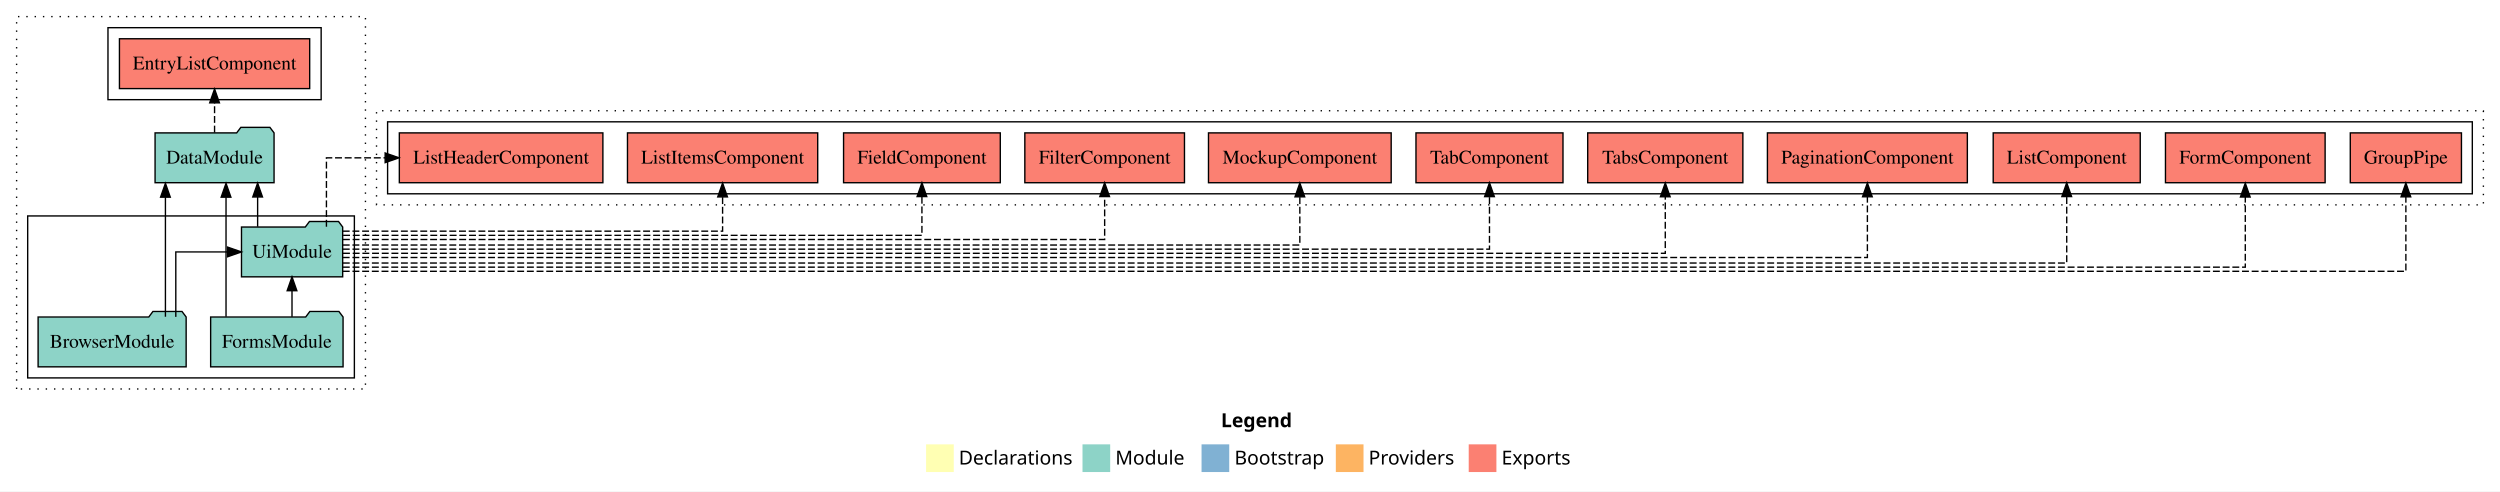
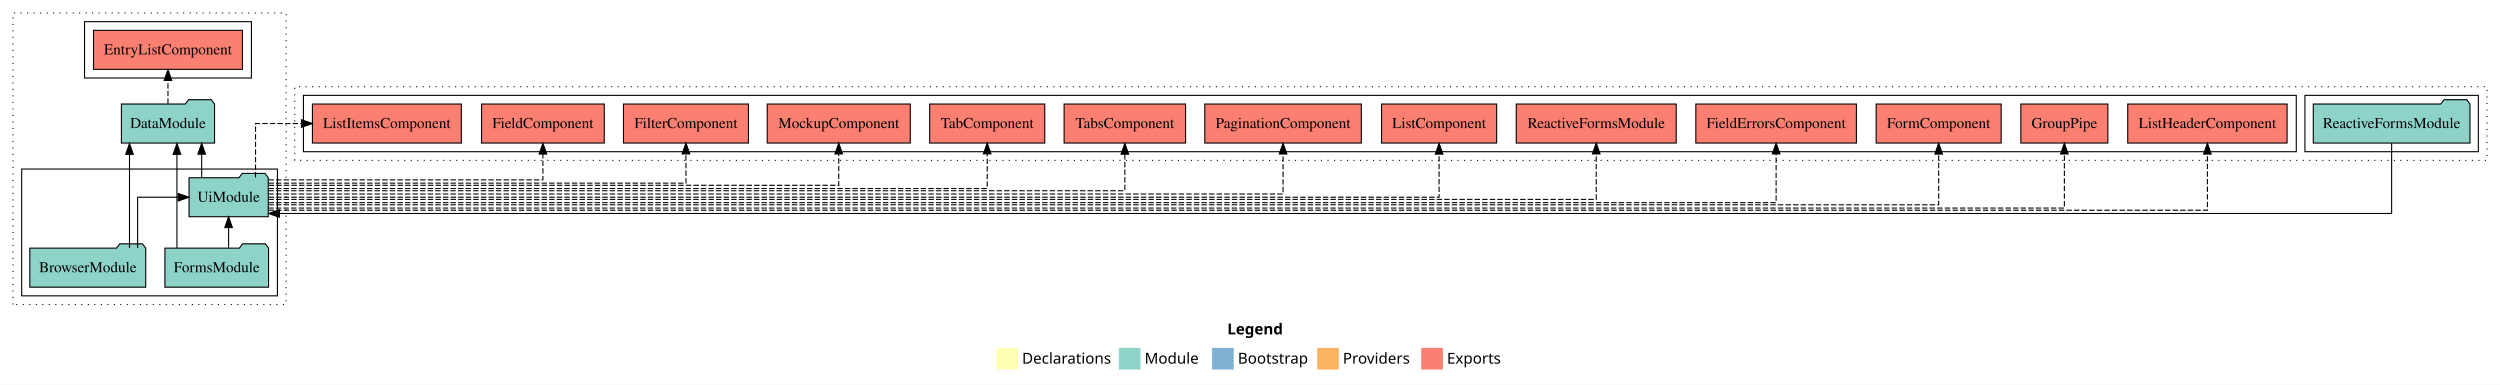
- <svg xmlns="http://www.w3.org/2000/svg" width="1806pt" height="355pt" viewBox="0.00 0.00 1806.00 355.00">
+ <svg xmlns="http://www.w3.org/2000/svg" width="2307pt" height="355pt" viewBox="0.00 0.00 2307.00 355.00">
  <g id="graph0" class="graph" transform="scale(1 1) rotate(0) translate(4 351)">
-     <polygon fill="#ffffff" stroke="transparent" points="-4,4 -4,-351 1802,-351 1802,4 -4,4" />
-     <text text-anchor="start" x="878.009" y="-42.4" font-family="sans-serif" font-weight="bold" font-size="14.00" fill="#000000">Legend</text>
-     <polygon fill="#ffffb3" stroke="transparent" points="665,-10 665,-30 685,-30 685,-10 665,-10" />
-     <text text-anchor="start" x="688.629" y="-15.4" font-family="sans-serif" font-size="14.00" fill="#000000">  Declarations</text>
-     <polygon fill="#8dd3c7" stroke="transparent" points="778,-10 778,-30 798,-30 798,-10 778,-10" />
-     <text text-anchor="start" x="801.725" y="-15.4" font-family="sans-serif" font-size="14.00" fill="#000000">  Module</text>
-     <polygon fill="#80b1d3" stroke="transparent" points="864,-10 864,-30 884,-30 884,-10 864,-10" />
-     <text text-anchor="start" x="887.781" y="-15.4" font-family="sans-serif" font-size="14.00" fill="#000000">  Bootstrap</text>
-     <polygon fill="#fdb462" stroke="transparent" points="961,-10 961,-30 981,-30 981,-10 961,-10" />
-     <text text-anchor="start" x="984.673" y="-15.4" font-family="sans-serif" font-size="14.00" fill="#000000">  Providers</text>
-     <polygon fill="#fb8072" stroke="transparent" points="1057,-10 1057,-30 1077,-30 1077,-10 1057,-10" />
-     <text text-anchor="start" x="1080.726" y="-15.4" font-family="sans-serif" font-size="14.00" fill="#000000">  Exports</text>
+     <polygon fill="#ffffff" stroke="transparent" points="-4,4 -4,-351 2303,-351 2303,4 -4,4" />
+     <text text-anchor="start" x="1128.509" y="-42.4" font-family="sans-serif" font-weight="bold" font-size="14.00" fill="#000000">Legend</text>
+     <polygon fill="#ffffb3" stroke="transparent" points="915.5,-10 915.5,-30 935.5,-30 935.5,-10 915.5,-10" />
+     <text text-anchor="start" x="939.129" y="-15.4" font-family="sans-serif" font-size="14.00" fill="#000000">  Declarations</text>
+     <polygon fill="#8dd3c7" stroke="transparent" points="1028.5,-10 1028.5,-30 1048.5,-30 1048.5,-10 1028.5,-10" />
+     <text text-anchor="start" x="1052.225" y="-15.4" font-family="sans-serif" font-size="14.00" fill="#000000">  Module</text>
+     <polygon fill="#80b1d3" stroke="transparent" points="1114.5,-10 1114.5,-30 1134.5,-30 1134.5,-10 1114.5,-10" />
+     <text text-anchor="start" x="1138.281" y="-15.4" font-family="sans-serif" font-size="14.00" fill="#000000">  Bootstrap</text>
+     <polygon fill="#fdb462" stroke="transparent" points="1211.5,-10 1211.5,-30 1231.5,-30 1231.5,-10 1211.5,-10" />
+     <text text-anchor="start" x="1235.173" y="-15.4" font-family="sans-serif" font-size="14.00" fill="#000000">  Providers</text>
+     <polygon fill="#fb8072" stroke="transparent" points="1307.5,-10 1307.5,-30 1327.5,-30 1327.5,-10 1307.5,-10" />
+     <text text-anchor="start" x="1331.226" y="-15.4" font-family="sans-serif" font-size="14.00" fill="#000000">  Exports</text>
    <g id="clust1" class="cluster">
      <polygon fill="none" stroke="#000000" stroke-dasharray="1,5" points="8,-70 8,-339 260,-339 260,-70 8,-70" />
    </g>
    <g id="clust3" class="cluster">
      <polygon fill="none" stroke="#000000" points="16,-78 16,-195 252,-195 252,-78 16,-78" />
    </g>
    <g id="clust4" class="cluster">
      <polygon fill="none" stroke="#000000" points="74,-279 74,-331 228,-331 228,-279 74,-279" />
    </g>
    <g id="clust7" class="cluster">
-       <polygon fill="none" stroke="#000000" stroke-dasharray="1,5" points="268,-203 268,-271 1790,-271 1790,-203 268,-203" />
+       <polygon fill="none" stroke="#000000" stroke-dasharray="1,5" points="268,-203 268,-271 2291,-271 2291,-203 268,-203" />
+     </g>
+     <g id="clust9" class="cluster">
+       <polygon fill="none" stroke="#000000" points="2123,-211 2123,-263 2283,-263 2283,-211 2123,-211" />
    </g>
    <g id="clust10" class="cluster">
-       <polygon fill="none" stroke="#000000" points="276,-211 276,-263 1782,-263 1782,-211 276,-211" />
+       <polygon fill="none" stroke="#000000" points="276,-211 276,-263 2115,-263 2115,-211 276,-211" />
    </g>
    <g id="node1" class="node">
      <polygon fill="#8dd3c7" stroke="#000000" points="130.473,-122 127.473,-126 106.473,-126 103.473,-122 23.527,-122 23.527,-86 130.473,-86 130.473,-122" />
      <text text-anchor="middle" x="77" y="-99.8" font-family="Times,serif" font-size="14.00" fill="#000000">BrowserModule</text>
    </g>
    <g id="node3" class="node">
      <polygon fill="#8dd3c7" stroke="#000000" points="243.548,-187 240.548,-191 219.548,-191 216.548,-187 170.452,-187 170.452,-151 243.548,-151 243.548,-187" />
      <text text-anchor="middle" x="207" y="-164.8" font-family="Times,serif" font-size="14.00" fill="#000000">UiModule</text>
    </g>
    <g id="edge5" class="edge">
      <path fill="none" stroke="#000000" d="M122.995,-122.106C122.995,-141.339 122.995,-169 122.995,-169 122.995,-169 160.399,-169 160.399,-169" />
      <polygon fill="#000000" stroke="#000000" points="160.399,-172.5 170.399,-169 160.399,-165.5 160.399,-172.5" />
    </g>
    <g id="node4" class="node">
      <polygon fill="#8dd3c7" stroke="#000000" points="193.976,-255 190.976,-259 169.976,-259 166.976,-255 108.024,-255 108.024,-219 193.976,-219 193.976,-255" />
      <text text-anchor="middle" x="151" y="-232.8" font-family="Times,serif" font-size="14.00" fill="#000000">DataModule</text>
    </g>
    <g id="edge1" class="edge">
      <path fill="none" stroke="#000000" d="M115.504,-122.214C115.504,-122.214 115.504,-208.579 115.504,-208.579" />
      <polygon fill="#000000" stroke="#000000" points="112.004,-208.579 115.504,-218.579 119.004,-208.579 112.004,-208.579" />
    </g>
    <g id="node2" class="node">
      <polygon fill="#8dd3c7" stroke="#000000" points="243.829,-122 240.829,-126 219.829,-126 216.829,-122 148.171,-122 148.171,-86 243.829,-86 243.829,-122" />
      <text text-anchor="middle" x="196" y="-99.8" font-family="Times,serif" font-size="14.00" fill="#000000">FormsModule</text>
    </g>
    <g id="edge6" class="edge">
      <path fill="none" stroke="#000000" d="M206.945,-122.106C206.945,-122.106 206.945,-140.991 206.945,-140.991" />
      <polygon fill="#000000" stroke="#000000" points="203.445,-140.991 206.945,-150.991 210.445,-140.991 203.445,-140.991" />
    </g>
    <g id="edge2" class="edge">
      <path fill="none" stroke="#000000" d="M159.281,-122.214C159.281,-122.214 159.281,-208.579 159.281,-208.579" />
      <polygon fill="#000000" stroke="#000000" points="155.781,-208.579 159.281,-218.579 162.781,-208.579 155.781,-208.579" />
    </g>
    <g id="edge3" class="edge">
      <path fill="none" stroke="#000000" d="M182.107,-187.223C182.107,-187.223 182.107,-208.727 182.107,-208.727" />
      <polygon fill="#000000" stroke="#000000" points="178.607,-208.727 182.107,-218.727 185.607,-208.727 178.607,-208.727" />
    </g>
-     <g id="node6" class="node">
-       <polygon fill="#fb8072" stroke="#000000" points="1542.111,-255 1435.889,-255 1435.889,-219 1542.111,-219 1542.111,-255" />
-       <text text-anchor="middle" x="1489" y="-232.8" font-family="Times,serif" font-size="14.00" fill="#000000">ListComponent </text>
-     </g>
-     <g id="edge7" class="edge">
-       <path fill="none" stroke="#000000" stroke-dasharray="5,2" d="M243.643,-161C453.057,-161 1489,-161 1489,-161 1489,-161 1489,-208.989 1489,-208.989" />
-       <polygon fill="#000000" stroke="#000000" points="1485.5,-208.989 1489,-218.989 1492.5,-208.989 1485.5,-208.989" />
-     </g>
    <g id="node7" class="node">
-       <polygon fill="#fb8072" stroke="#000000" points="1417.216,-255 1272.784,-255 1272.784,-219 1417.216,-219 1417.216,-255" />
-       <text text-anchor="middle" x="1345" y="-232.8" font-family="Times,serif" font-size="14.00" fill="#000000">PaginationComponent </text>
+       <polygon fill="#fb8072" stroke="#000000" points="1542.804,-255 1395.196,-255 1395.196,-219 1542.804,-219 1542.804,-255" />
+       <text text-anchor="middle" x="1469" y="-232.8" font-family="Times,serif" font-size="14.00" fill="#000000">ReactiveFormsModule </text>
    </g>
    <g id="edge8" class="edge">
-       <path fill="none" stroke="#000000" stroke-dasharray="5,2" d="M243.574,-165C438.36,-165 1345,-165 1345,-165 1345,-165 1345,-208.831 1345,-208.831" />
-       <polygon fill="#000000" stroke="#000000" points="1341.5,-208.831 1345,-218.831 1348.5,-208.831 1341.5,-208.831" />
+       <path fill="none" stroke="#000000" stroke-dasharray="5,2" d="M243.746,-167C451.433,-167 1469,-167 1469,-167 1469,-167 1469,-208.973 1469,-208.973" />
+       <polygon fill="#000000" stroke="#000000" points="1465.5,-208.973 1469,-218.973 1472.5,-208.973 1465.5,-208.973" />
    </g>
    <g id="node8" class="node">
-       <polygon fill="#fb8072" stroke="#000000" points="1255.044,-255 1142.956,-255 1142.956,-219 1255.044,-219 1255.044,-255" />
-       <text text-anchor="middle" x="1199" y="-232.8" font-family="Times,serif" font-size="14.00" fill="#000000">TabsComponent </text>
+       <polygon fill="#fb8072" stroke="#000000" points="1377.111,-255 1270.889,-255 1270.889,-219 1377.111,-219 1377.111,-255" />
+       <text text-anchor="middle" x="1324" y="-232.8" font-family="Times,serif" font-size="14.00" fill="#000000">ListComponent </text>
    </g>
    <g id="edge9" class="edge">
-       <path fill="none" stroke="#000000" stroke-dasharray="5,2" d="M243.779,-168C423.309,-168 1199,-168 1199,-168 1199,-168 1199,-208.871 1199,-208.871" />
-       <polygon fill="#000000" stroke="#000000" points="1195.5,-208.871 1199,-218.871 1202.5,-208.871 1195.5,-208.871" />
+       <path fill="none" stroke="#000000" stroke-dasharray="5,2" d="M243.846,-169C437.009,-169 1324,-169 1324,-169 1324,-169 1324,-208.777 1324,-208.777" />
+       <polygon fill="#000000" stroke="#000000" points="1320.5,-208.777 1324,-218.777 1327.5,-208.777 1320.5,-208.777" />
    </g>
    <g id="node9" class="node">
-       <polygon fill="#fb8072" stroke="#000000" points="1125.1,-255 1018.9,-255 1018.9,-219 1125.1,-219 1125.1,-255" />
-       <text text-anchor="middle" x="1072" y="-232.8" font-family="Times,serif" font-size="14.00" fill="#000000">TabComponent </text>
+       <polygon fill="#fb8072" stroke="#000000" points="1252.216,-255 1107.784,-255 1107.784,-219 1252.216,-219 1252.216,-255" />
+       <text text-anchor="middle" x="1180" y="-232.8" font-family="Times,serif" font-size="14.00" fill="#000000">PaginationComponent </text>
    </g>
    <g id="edge10" class="edge">
-       <path fill="none" stroke="#000000" stroke-dasharray="5,2" d="M243.615,-171C408.255,-171 1072,-171 1072,-171 1072,-171 1072,-208.965 1072,-208.965" />
-       <polygon fill="#000000" stroke="#000000" points="1068.5,-208.965 1072,-218.965 1075.5,-208.965 1068.5,-208.965" />
+       <path fill="none" stroke="#000000" stroke-dasharray="5,2" d="M243.66,-172C420.846,-172 1180,-172 1180,-172 1180,-172 1180,-208.894 1180,-208.894" />
+       <polygon fill="#000000" stroke="#000000" points="1176.5,-208.894 1180,-218.894 1183.5,-208.894 1176.5,-208.894" />
    </g>
    <g id="node10" class="node">
-       <polygon fill="#fb8072" stroke="#000000" points="1000.992,-255 869.008,-255 869.008,-219 1000.992,-219 1000.992,-255" />
-       <text text-anchor="middle" x="935" y="-232.8" font-family="Times,serif" font-size="14.00" fill="#000000">MockupComponent </text>
+       <polygon fill="#fb8072" stroke="#000000" points="1090.044,-255 977.956,-255 977.956,-219 1090.044,-219 1090.044,-255" />
+       <text text-anchor="middle" x="1034" y="-232.8" font-family="Times,serif" font-size="14.00" fill="#000000">TabsComponent </text>
    </g>
    <g id="edge11" class="edge">
-       <path fill="none" stroke="#000000" stroke-dasharray="5,2" d="M243.601,-174C391.226,-174 935,-174 935,-174 935,-174 935,-208.778 935,-208.778" />
-       <polygon fill="#000000" stroke="#000000" points="931.5,-208.778 935,-218.778 938.5,-208.778 931.5,-208.778" />
+       <path fill="none" stroke="#000000" stroke-dasharray="5,2" d="M243.602,-175C403.652,-175 1034,-175 1034,-175 1034,-175 1034,-208.733 1034,-208.733" />
+       <polygon fill="#000000" stroke="#000000" points="1030.5,-208.733 1034,-218.733 1037.5,-208.733 1030.5,-208.733" />
    </g>
    <g id="node11" class="node">
-       <polygon fill="#fb8072" stroke="#000000" points="851.662,-255 736.338,-255 736.338,-219 851.662,-219 851.662,-255" />
-       <text text-anchor="middle" x="794" y="-232.8" font-family="Times,serif" font-size="14.00" fill="#000000">FilterComponent </text>
+       <polygon fill="#fb8072" stroke="#000000" points="960.1,-255 853.9,-255 853.9,-219 960.1,-219 960.1,-255" />
+       <text text-anchor="middle" x="907" y="-232.8" font-family="Times,serif" font-size="14.00" fill="#000000">TabComponent </text>
    </g>
    <g id="edge12" class="edge">
-       <path fill="none" stroke="#000000" stroke-dasharray="5,2" d="M243.72,-178C372.228,-178 794,-178 794,-178 794,-178 794,-208.977 794,-208.977" />
-       <polygon fill="#000000" stroke="#000000" points="790.5,-208.977 794,-218.977 797.5,-208.977 790.5,-208.977" />
+       <path fill="none" stroke="#000000" stroke-dasharray="5,2" d="M243.649,-177C387.68,-177 907,-177 907,-177 907,-177 907,-208.998 907,-208.998" />
+       <polygon fill="#000000" stroke="#000000" points="903.5,-208.998 907,-218.998 910.5,-208.998 903.5,-208.998" />
    </g>
    <g id="node12" class="node">
-       <polygon fill="#fb8072" stroke="#000000" points="718.611,-255 605.389,-255 605.389,-219 718.611,-219 718.611,-255" />
-       <text text-anchor="middle" x="662" y="-232.8" font-family="Times,serif" font-size="14.00" fill="#000000">FieldComponent </text>
+       <polygon fill="#fb8072" stroke="#000000" points="835.992,-255 704.008,-255 704.008,-219 835.992,-219 835.992,-255" />
+       <text text-anchor="middle" x="770" y="-232.8" font-family="Times,serif" font-size="14.00" fill="#000000">MockupComponent </text>
    </g>
    <g id="edge13" class="edge">
-       <path fill="none" stroke="#000000" stroke-dasharray="5,2" d="M243.849,-181C352.169,-181 662,-181 662,-181 662,-181 662,-208.973 662,-208.973" />
-       <polygon fill="#000000" stroke="#000000" points="658.5,-208.973 662,-218.973 665.5,-208.973 658.5,-208.973" />
+       <path fill="none" stroke="#000000" stroke-dasharray="5,2" d="M243.94,-180C369.192,-180 770,-180 770,-180 770,-180 770,-208.965 770,-208.965" />
+       <polygon fill="#000000" stroke="#000000" points="766.5,-208.965 770,-218.965 773.5,-208.965 766.5,-208.965" />
    </g>
    <g id="node13" class="node">
-       <polygon fill="#fb8072" stroke="#000000" points="586.712,-255 449.288,-255 449.288,-219 586.712,-219 586.712,-255" />
-       <text text-anchor="middle" x="518" y="-232.8" font-family="Times,serif" font-size="14.00" fill="#000000">ListItemsComponent </text>
+       <polygon fill="#fb8072" stroke="#000000" points="686.662,-255 571.338,-255 571.338,-219 686.662,-219 686.662,-255" />
+       <text text-anchor="middle" x="629" y="-232.8" font-family="Times,serif" font-size="14.00" fill="#000000">FilterComponent </text>
    </g>
    <g id="edge14" class="edge">
-       <path fill="none" stroke="#000000" stroke-dasharray="5,2" d="M243.59,-184C325.8,-184 518,-184 518,-184 518,-184 518,-208.76 518,-208.76" />
-       <polygon fill="#000000" stroke="#000000" points="514.5,-208.76 518,-218.76 521.5,-208.76 514.5,-208.76" />
+       <path fill="none" stroke="#000000" stroke-dasharray="5,2" d="M243.712,-182C346.382,-182 629,-182 629,-182 629,-182 629,-208.991 629,-208.991" />
+       <polygon fill="#000000" stroke="#000000" points="625.5,-208.991 629,-218.991 632.5,-208.991 625.5,-208.991" />
    </g>
    <g id="node14" class="node">
-       <polygon fill="#fb8072" stroke="#000000" points="431.522,-255 284.478,-255 284.478,-219 431.522,-219 431.522,-255" />
-       <text text-anchor="middle" x="358" y="-232.8" font-family="Times,serif" font-size="14.00" fill="#000000">ListHeaderComponent </text>
+       <polygon fill="#fb8072" stroke="#000000" points="553.611,-255 440.389,-255 440.389,-219 553.611,-219 553.611,-255" />
+       <text text-anchor="middle" x="497" y="-232.8" font-family="Times,serif" font-size="14.00" fill="#000000">FieldComponent </text>
    </g>
    <g id="edge15" class="edge">
-       <path fill="none" stroke="#000000" stroke-dasharray="5,2" d="M231.815,-187.223C231.815,-207.365 231.815,-237 231.815,-237 231.815,-237 274.233,-237 274.233,-237" />
-       <polygon fill="#000000" stroke="#000000" points="274.233,-240.5 284.233,-237 274.233,-233.5 274.233,-240.5" />
+       <path fill="none" stroke="#000000" stroke-dasharray="5,2" d="M243.729,-185C321.764,-185 497,-185 497,-185 497,-185 497,-208.813 497,-208.813" />
+       <polygon fill="#000000" stroke="#000000" points="493.5,-208.813 497,-218.813 500.5,-208.813 493.5,-208.813" />
    </g>
    <g id="node15" class="node">
-       <polygon fill="#fb8072" stroke="#000000" points="1774.155,-255 1693.845,-255 1693.845,-219 1774.155,-219 1774.155,-255" />
-       <text text-anchor="middle" x="1734" y="-232.8" font-family="Times,serif" font-size="14.00" fill="#000000">GroupPipe </text>
+       <polygon fill="#fb8072" stroke="#000000" points="421.712,-255 284.288,-255 284.288,-219 421.712,-219 421.712,-255" />
+       <text text-anchor="middle" x="353" y="-232.8" font-family="Times,serif" font-size="14.00" fill="#000000">ListItemsComponent </text>
    </g>
    <g id="edge16" class="edge">
-       <path fill="none" stroke="#000000" stroke-dasharray="5,2" d="M243.614,-155C475.834,-155 1734,-155 1734,-155 1734,-155 1734,-208.802 1734,-208.802" />
-       <polygon fill="#000000" stroke="#000000" points="1730.5,-208.802 1734,-218.802 1737.5,-208.802 1730.5,-208.802" />
+       <path fill="none" stroke="#000000" stroke-dasharray="5,2" d="M231.815,-187.223C231.815,-207.365 231.815,-237 231.815,-237 231.815,-237 274.264,-237 274.264,-237" />
+       <polygon fill="#000000" stroke="#000000" points="274.264,-240.5 284.264,-237 274.264,-233.5 274.264,-240.5" />
    </g>
    <g id="node16" class="node">
-       <polygon fill="#fb8072" stroke="#000000" points="1675.666,-255 1560.334,-255 1560.334,-219 1675.666,-219 1675.666,-255" />
-       <text text-anchor="middle" x="1618" y="-232.8" font-family="Times,serif" font-size="14.00" fill="#000000">FormComponent </text>
+       <polygon fill="#fb8072" stroke="#000000" points="2106.522,-255 1959.478,-255 1959.478,-219 2106.522,-219 2106.522,-255" />
+       <text text-anchor="middle" x="2033" y="-232.8" font-family="Times,serif" font-size="14.00" fill="#000000">ListHeaderComponent </text>
    </g>
    <g id="edge17" class="edge">
-       <path fill="none" stroke="#000000" stroke-dasharray="5,2" d="M243.655,-158C465.397,-158 1618,-158 1618,-158 1618,-158 1618,-208.677 1618,-208.677" />
-       <polygon fill="#000000" stroke="#000000" points="1614.5,-208.677 1618,-218.677 1621.5,-208.677 1614.5,-208.677" />
+       <path fill="none" stroke="#000000" stroke-dasharray="5,2" d="M243.888,-157C502.464,-157 2033,-157 2033,-157 2033,-157 2033,-208.847 2033,-208.847" />
+       <polygon fill="#000000" stroke="#000000" points="2029.5,-208.847 2033,-218.847 2036.5,-208.847 2029.5,-208.847" />
+     </g>
+     <g id="node17" class="node">
+       <polygon fill="#fb8072" stroke="#000000" points="1941.155,-255 1860.845,-255 1860.845,-219 1941.155,-219 1941.155,-255" />
+       <text text-anchor="middle" x="1901" y="-232.8" font-family="Times,serif" font-size="14.00" fill="#000000">GroupPipe </text>
+     </g>
+     <g id="edge18" class="edge">
+       <path fill="none" stroke="#000000" stroke-dasharray="5,2" d="M243.56,-159C490.178,-159 1901,-159 1901,-159 1901,-159 1901,-208.909 1901,-208.909" />
+       <polygon fill="#000000" stroke="#000000" points="1897.5,-208.909 1901,-218.909 1904.5,-208.909 1897.5,-208.909" />
+     </g>
+     <g id="node18" class="node">
+       <polygon fill="#fb8072" stroke="#000000" points="1842.666,-255 1727.334,-255 1727.334,-219 1842.666,-219 1842.666,-255" />
+       <text text-anchor="middle" x="1785" y="-232.8" font-family="Times,serif" font-size="14.00" fill="#000000">FormComponent </text>
+     </g>
+     <g id="edge19" class="edge">
+       <path fill="none" stroke="#000000" stroke-dasharray="5,2" d="M243.683,-162C480.613,-162 1785,-162 1785,-162 1785,-162 1785,-208.845 1785,-208.845" />
+       <polygon fill="#000000" stroke="#000000" points="1781.5,-208.845 1785,-218.845 1788.5,-208.845 1781.5,-208.845" />
+     </g>
+     <g id="node19" class="node">
+       <polygon fill="#fb8072" stroke="#000000" points="1709.09,-255 1560.91,-255 1560.91,-219 1709.09,-219 1709.09,-255" />
+       <text text-anchor="middle" x="1635" y="-232.8" font-family="Times,serif" font-size="14.00" fill="#000000">FieldErrorsComponent </text>
+     </g>
+     <g id="edge20" class="edge">
+       <path fill="none" stroke="#000000" stroke-dasharray="5,2" d="M243.734,-164C467.249,-164 1635,-164 1635,-164 1635,-164 1635,-208.955 1635,-208.955" />
+       <polygon fill="#000000" stroke="#000000" points="1631.5,-208.955 1635,-218.955 1638.5,-208.955 1631.5,-208.955" />
    </g>
    <g id="node5" class="node">
      <polygon fill="#fb8072" stroke="#000000" points="219.715,-323 82.285,-323 82.285,-287 219.715,-287 219.715,-323" />
      <text text-anchor="middle" x="151" y="-300.8" font-family="Times,serif" font-size="14.00" fill="#000000">EntryListComponent </text>
    </g>
    <g id="edge4" class="edge">
      <path fill="none" stroke="#000000" stroke-dasharray="5,2" d="M151,-255.223C151,-255.223 151,-276.727 151,-276.727" />
      <polygon fill="#000000" stroke="#000000" points="147.5,-276.727 151,-286.727 154.5,-276.727 147.5,-276.727" />
    </g>
+     <g id="node6" class="node">
+       <polygon fill="#8dd3c7" stroke="#000000" points="2275.305,-255 2272.305,-259 2251.305,-259 2248.305,-255 2130.695,-255 2130.695,-219 2275.305,-219 2275.305,-255" />
+       <text text-anchor="middle" x="2203" y="-232.8" font-family="Times,serif" font-size="14.00" fill="#000000">ReactiveFormsModule</text>
+     </g>
+     <g id="edge7" class="edge">
+       <path fill="none" stroke="#000000" d="M2203,-218.99C2203,-194.579 2203,-154 2203,-154 2203,-154 253.78,-154 253.78,-154" />
+       <polygon fill="#000000" stroke="#000000" points="253.78,-150.5 243.78,-154 253.78,-157.5 253.78,-150.5" />
+     </g>
  </g>
</svg>
